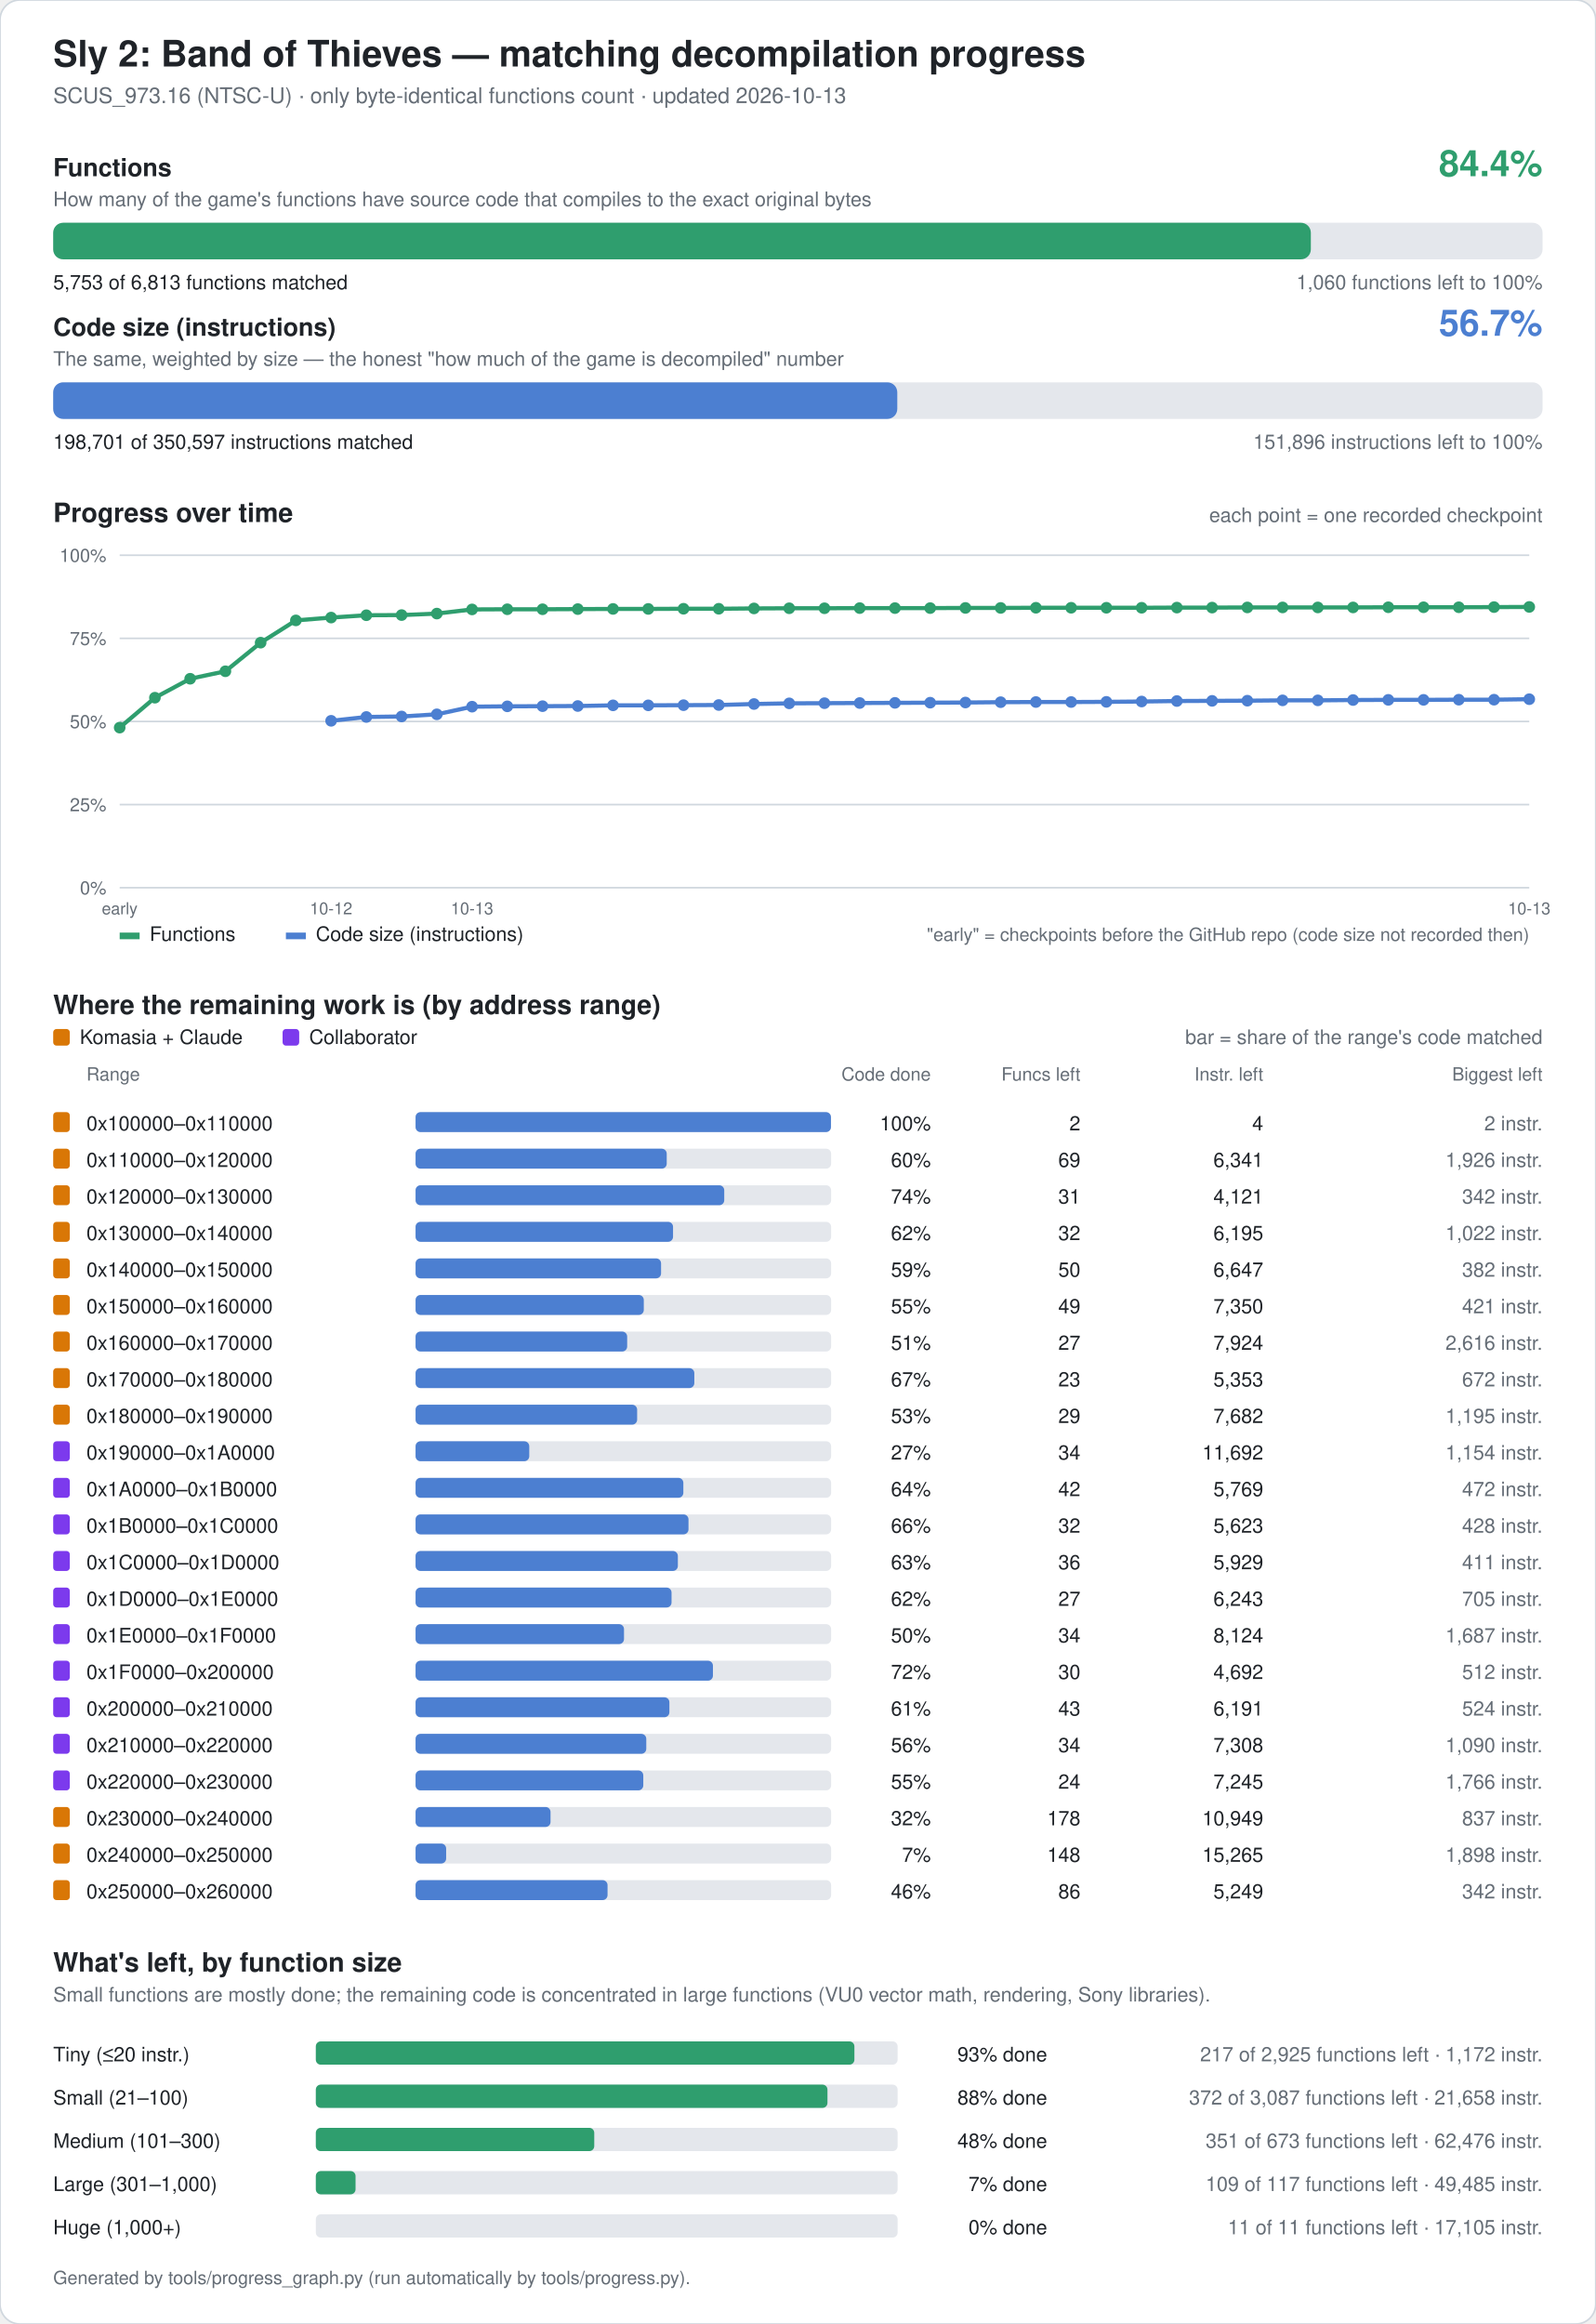
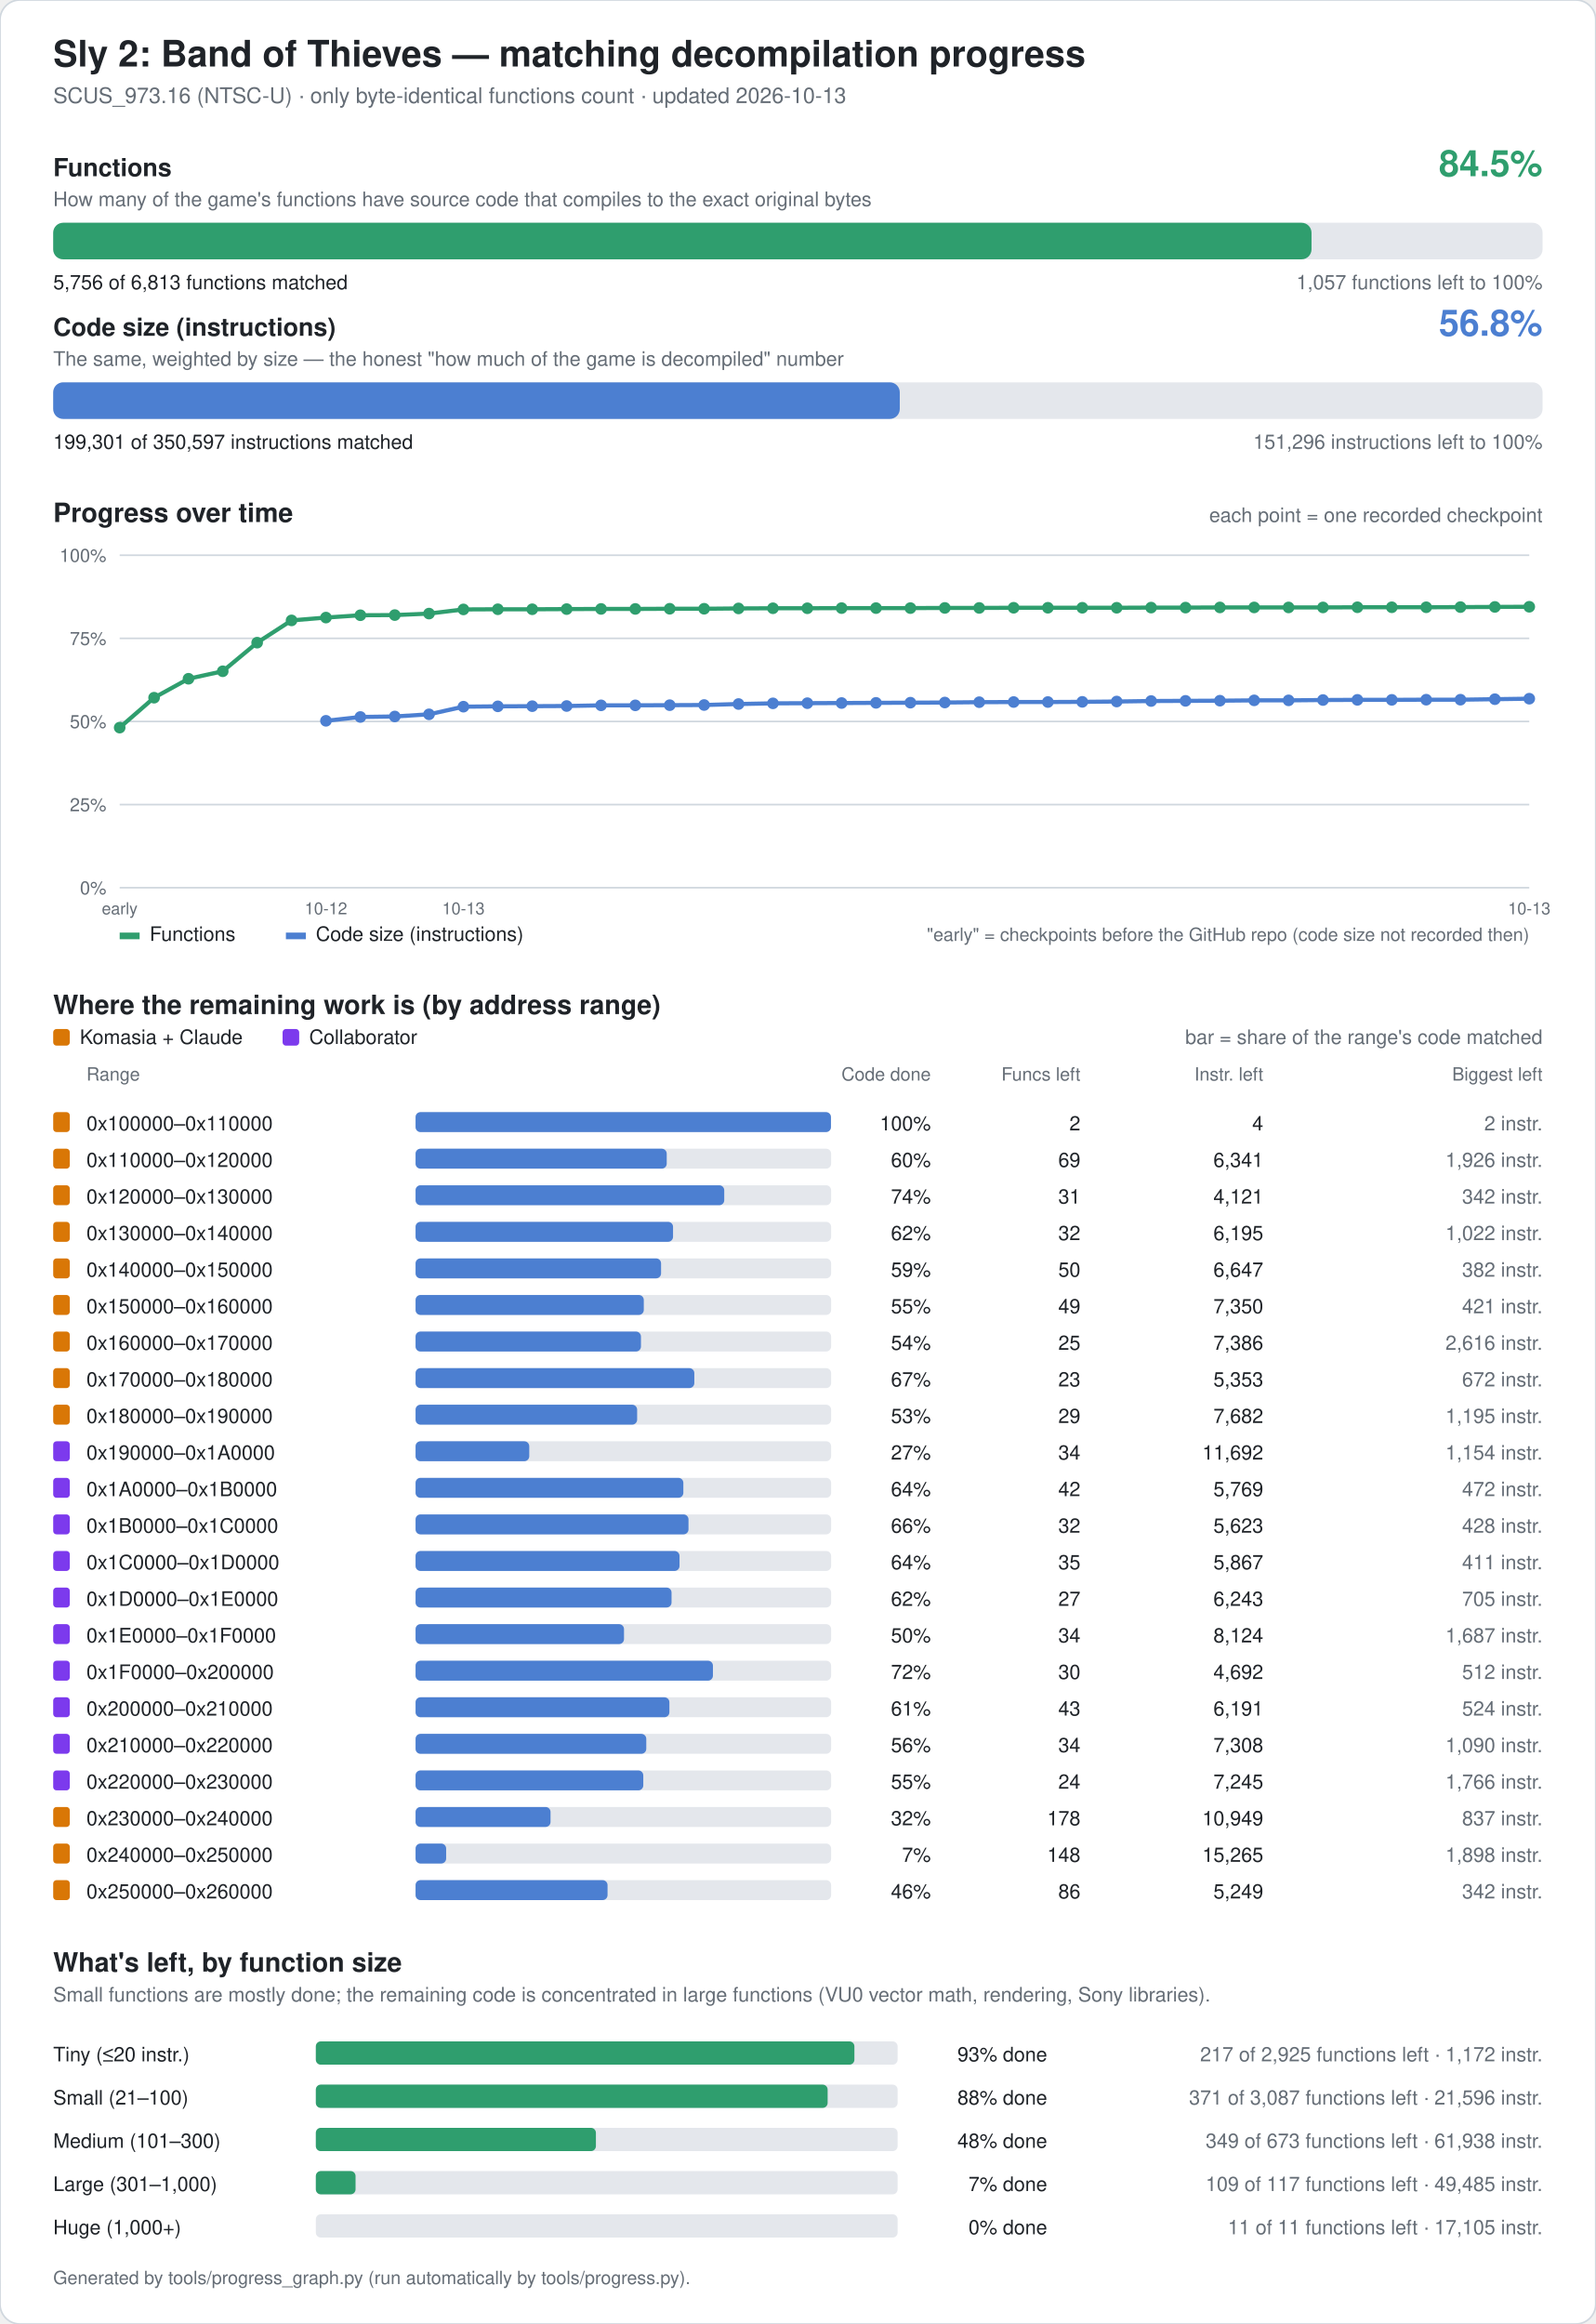
<svg xmlns="http://www.w3.org/2000/svg" width="960" height="1398" viewBox="0 0 960 1398" font-family="-apple-system,BlinkMacSystemFont,Segoe UI,Helvetica,Arial,sans-serif">
  <rect width="960" height="1398" rx="12" fill="#ffffff" stroke="#d0d7de" />
  <text x="32.0" y="40.0" font-size="22" fill="#1f2328" text-anchor="start" font-weight="bold">Sly 2: Band of Thieves — matching decompilation progress</text>
  <text x="32.0" y="62.0" font-size="13" fill="#656d76" text-anchor="start" font-weight="normal">SCUS_973.16 (NTSC-U) · only byte-identical functions count · updated 2026-10-13</text>
  <text x="32.0" y="106.0" font-size="15" fill="#1f2328" text-anchor="start" font-weight="bold">Functions</text>
-   <text x="928.0" y="106.0" font-size="22" fill="#2f9e6e" text-anchor="end" font-weight="bold">84.4%</text>
+   <text x="928.0" y="106.0" font-size="22" fill="#2f9e6e" text-anchor="end" font-weight="bold">84.5%</text>
  <text x="32.0" y="124.0" font-size="12" fill="#656d76" text-anchor="start" font-weight="normal">How many of the game's functions have source code that compiles to the exact original bytes</text>
  <rect x="32" y="134" width="896" height="22" rx="6" fill="#e4e7ec" />
-   <rect x="32" y="134" width="756.6" height="22" rx="6" fill="#2f9e6e" />
-   <text x="32.0" y="174.0" font-size="12" fill="#1f2328" text-anchor="start" font-weight="normal">5,753 of 6,813 functions matched</text>
-   <text x="928.0" y="174.0" font-size="12" fill="#656d76" text-anchor="end" font-weight="normal">1,060 functions left to 100%</text>
+   <rect x="32" y="134" width="757.0" height="22" rx="6" fill="#2f9e6e" />
+   <text x="32.0" y="174.0" font-size="12" fill="#1f2328" text-anchor="start" font-weight="normal">5,756 of 6,813 functions matched</text>
+   <text x="928.0" y="174.0" font-size="12" fill="#656d76" text-anchor="end" font-weight="normal">1,057 functions left to 100%</text>
  <text x="32.0" y="202.0" font-size="15" fill="#1f2328" text-anchor="start" font-weight="bold">Code size (instructions)</text>
-   <text x="928.0" y="202.0" font-size="22" fill="#4c7fd1" text-anchor="end" font-weight="bold">56.7%</text>
+   <text x="928.0" y="202.0" font-size="22" fill="#4c7fd1" text-anchor="end" font-weight="bold">56.8%</text>
  <text x="32.0" y="220.0" font-size="12" fill="#656d76" text-anchor="start" font-weight="normal">The same, weighted by size — the honest "how much of the game is decompiled" number</text>
  <rect x="32" y="230" width="896" height="22" rx="6" fill="#e4e7ec" />
-   <rect x="32" y="230" width="507.8" height="22" rx="6" fill="#4c7fd1" />
-   <text x="32.0" y="270.0" font-size="12" fill="#1f2328" text-anchor="start" font-weight="normal">198,701 of 350,597 instructions matched</text>
-   <text x="928.0" y="270.0" font-size="12" fill="#656d76" text-anchor="end" font-weight="normal">151,896 instructions left to 100%</text>
+   <rect x="32" y="230" width="509.3" height="22" rx="6" fill="#4c7fd1" />
+   <text x="32.0" y="270.0" font-size="12" fill="#1f2328" text-anchor="start" font-weight="normal">199,301 of 350,597 instructions matched</text>
+   <text x="928.0" y="270.0" font-size="12" fill="#656d76" text-anchor="end" font-weight="normal">151,296 instructions left to 100%</text>
  <text x="32.0" y="314.0" font-size="16" fill="#1f2328" text-anchor="start" font-weight="bold">Progress over time</text>
  <text x="928.0" y="314.0" font-size="12" fill="#656d76" text-anchor="end" font-weight="normal">each point = one recorded checkpoint</text>
  <line x1="72" y1="534.0" x2="920" y2="534.0" stroke="#d0d7de" stroke-width="1" />
  <text x="64.0" y="538.0" font-size="11" fill="#656d76" text-anchor="end" font-weight="normal">0%</text>
  <line x1="72" y1="484.0" x2="920" y2="484.0" stroke="#d0d7de" stroke-width="1" />
  <text x="64.0" y="488.0" font-size="11" fill="#656d76" text-anchor="end" font-weight="normal">25%</text>
  <line x1="72" y1="434.0" x2="920" y2="434.0" stroke="#d0d7de" stroke-width="1" />
  <text x="64.0" y="438.0" font-size="11" fill="#656d76" text-anchor="end" font-weight="normal">50%</text>
  <line x1="72" y1="384.0" x2="920" y2="384.0" stroke="#d0d7de" stroke-width="1" />
  <text x="64.0" y="388.0" font-size="11" fill="#656d76" text-anchor="end" font-weight="normal">75%</text>
  <line x1="72" y1="334.0" x2="920" y2="334.0" stroke="#d0d7de" stroke-width="1" />
  <text x="64.0" y="338.0" font-size="11" fill="#656d76" text-anchor="end" font-weight="normal">100%</text>
-   <polyline fill="none" stroke="#2f9e6e" stroke-width="2.5" stroke-linejoin="round" points="72.0,437.7 93.2,419.7 114.4,408.3 135.6,403.8 156.8,386.6 178.0,373.2 199.2,371.5 220.4,370.1 241.6,370.0 262.8,369.1 284.0,366.6 305.2,366.5 326.4,366.5 347.6,366.4 368.8,366.3 390.0,366.3 411.2,366.2 432.4,366.2 453.6,366.0 474.8,365.9 496.0,365.9 517.2,365.8 538.4,365.8 559.6,365.8 580.8,365.7 602.0,365.7 623.2,365.6 644.4,365.6 665.6,365.6 686.8,365.6 708.0,365.5 729.2,365.5 750.4,365.4 771.6,365.4 792.8,365.4 814.0,365.4 835.2,365.3 856.4,365.3 877.6,365.3 898.8,365.2 920.0,365.1" />
+   <polyline fill="none" stroke="#2f9e6e" stroke-width="2.5" stroke-linejoin="round" points="72.0,437.7 92.7,419.7 113.4,408.3 134.0,403.8 154.7,386.6 175.4,373.2 196.1,371.5 216.8,370.1 237.5,370.0 258.1,369.1 278.8,366.6 299.5,366.5 320.2,366.5 340.9,366.4 361.6,366.3 382.2,366.3 402.9,366.2 423.6,366.2 444.3,366.0 465.0,365.9 485.7,365.9 506.3,365.8 527.0,365.8 547.7,365.8 568.4,365.7 589.1,365.7 609.8,365.6 630.4,365.6 651.1,365.6 671.8,365.6 692.5,365.5 713.2,365.5 733.9,365.4 754.5,365.4 775.2,365.4 795.9,365.4 816.6,365.3 837.3,365.3 858.0,365.3 878.6,365.2 899.3,365.1 920.0,365.0" />
  <circle cx="72.0" cy="437.7" r="3.5" fill="#2f9e6e" />
-   <circle cx="93.2" cy="419.7" r="3.5" fill="#2f9e6e" />
-   <circle cx="114.4" cy="408.3" r="3.5" fill="#2f9e6e" />
-   <circle cx="135.6" cy="403.8" r="3.5" fill="#2f9e6e" />
-   <circle cx="156.8" cy="386.6" r="3.5" fill="#2f9e6e" />
-   <circle cx="178.0" cy="373.2" r="3.5" fill="#2f9e6e" />
-   <circle cx="199.2" cy="371.5" r="3.5" fill="#2f9e6e" />
-   <circle cx="220.4" cy="370.1" r="3.5" fill="#2f9e6e" />
-   <circle cx="241.6" cy="370.0" r="3.5" fill="#2f9e6e" />
-   <circle cx="262.8" cy="369.1" r="3.5" fill="#2f9e6e" />
-   <circle cx="284.0" cy="366.6" r="3.5" fill="#2f9e6e" />
-   <circle cx="305.2" cy="366.5" r="3.5" fill="#2f9e6e" />
-   <circle cx="326.4" cy="366.5" r="3.5" fill="#2f9e6e" />
-   <circle cx="347.6" cy="366.4" r="3.5" fill="#2f9e6e" />
-   <circle cx="368.8" cy="366.3" r="3.5" fill="#2f9e6e" />
-   <circle cx="390.0" cy="366.3" r="3.5" fill="#2f9e6e" />
-   <circle cx="411.2" cy="366.2" r="3.5" fill="#2f9e6e" />
-   <circle cx="432.4" cy="366.2" r="3.5" fill="#2f9e6e" />
-   <circle cx="453.6" cy="366.0" r="3.5" fill="#2f9e6e" />
-   <circle cx="474.8" cy="365.9" r="3.5" fill="#2f9e6e" />
-   <circle cx="496.0" cy="365.9" r="3.5" fill="#2f9e6e" />
-   <circle cx="517.2" cy="365.8" r="3.5" fill="#2f9e6e" />
-   <circle cx="538.4" cy="365.8" r="3.5" fill="#2f9e6e" />
-   <circle cx="559.6" cy="365.8" r="3.5" fill="#2f9e6e" />
-   <circle cx="580.8" cy="365.7" r="3.5" fill="#2f9e6e" />
-   <circle cx="602.0" cy="365.7" r="3.5" fill="#2f9e6e" />
-   <circle cx="623.2" cy="365.6" r="3.5" fill="#2f9e6e" />
-   <circle cx="644.4" cy="365.6" r="3.5" fill="#2f9e6e" />
-   <circle cx="665.6" cy="365.6" r="3.5" fill="#2f9e6e" />
-   <circle cx="686.8" cy="365.6" r="3.5" fill="#2f9e6e" />
-   <circle cx="708.0" cy="365.5" r="3.5" fill="#2f9e6e" />
-   <circle cx="729.2" cy="365.5" r="3.5" fill="#2f9e6e" />
-   <circle cx="750.4" cy="365.4" r="3.5" fill="#2f9e6e" />
-   <circle cx="771.6" cy="365.4" r="3.5" fill="#2f9e6e" />
-   <circle cx="792.8" cy="365.4" r="3.5" fill="#2f9e6e" />
-   <circle cx="814.0" cy="365.4" r="3.5" fill="#2f9e6e" />
-   <circle cx="835.2" cy="365.3" r="3.5" fill="#2f9e6e" />
-   <circle cx="856.4" cy="365.3" r="3.5" fill="#2f9e6e" />
-   <circle cx="877.6" cy="365.3" r="3.5" fill="#2f9e6e" />
-   <circle cx="898.8" cy="365.2" r="3.5" fill="#2f9e6e" />
-   <circle cx="920.0" cy="365.1" r="3.5" fill="#2f9e6e" />
-   <polyline fill="none" stroke="#4c7fd1" stroke-width="2.5" stroke-linejoin="round" points="199.2,433.6 220.4,431.3 241.6,431.0 262.8,429.7 284.0,425.1 305.2,424.9 326.4,424.8 347.6,424.7 368.8,424.3 390.0,424.3 411.2,424.2 432.4,424.1 453.6,423.5 474.8,423.1 496.0,423.0 517.2,422.9 538.4,422.8 559.6,422.7 580.8,422.6 602.0,422.4 623.2,422.3 644.4,422.3 665.6,422.2 686.8,422.0 708.0,421.7 729.2,421.6 750.4,421.5 771.6,421.3 792.8,421.3 814.0,421.1 835.2,421.0 856.4,421.0 877.6,420.9 898.8,420.9 920.0,420.6" />
-   <circle cx="199.2" cy="433.6" r="3.5" fill="#4c7fd1" />
-   <circle cx="220.4" cy="431.3" r="3.5" fill="#4c7fd1" />
-   <circle cx="241.6" cy="431.0" r="3.5" fill="#4c7fd1" />
-   <circle cx="262.8" cy="429.7" r="3.5" fill="#4c7fd1" />
-   <circle cx="284.0" cy="425.1" r="3.5" fill="#4c7fd1" />
-   <circle cx="305.2" cy="424.9" r="3.5" fill="#4c7fd1" />
-   <circle cx="326.4" cy="424.8" r="3.5" fill="#4c7fd1" />
-   <circle cx="347.6" cy="424.7" r="3.5" fill="#4c7fd1" />
-   <circle cx="368.8" cy="424.3" r="3.5" fill="#4c7fd1" />
-   <circle cx="390.0" cy="424.3" r="3.5" fill="#4c7fd1" />
-   <circle cx="411.2" cy="424.2" r="3.5" fill="#4c7fd1" />
-   <circle cx="432.4" cy="424.1" r="3.5" fill="#4c7fd1" />
-   <circle cx="453.6" cy="423.5" r="3.5" fill="#4c7fd1" />
-   <circle cx="474.8" cy="423.1" r="3.5" fill="#4c7fd1" />
-   <circle cx="496.0" cy="423.0" r="3.5" fill="#4c7fd1" />
-   <circle cx="517.2" cy="422.9" r="3.5" fill="#4c7fd1" />
-   <circle cx="538.4" cy="422.8" r="3.5" fill="#4c7fd1" />
-   <circle cx="559.6" cy="422.7" r="3.5" fill="#4c7fd1" />
-   <circle cx="580.8" cy="422.6" r="3.5" fill="#4c7fd1" />
-   <circle cx="602.0" cy="422.4" r="3.5" fill="#4c7fd1" />
-   <circle cx="623.2" cy="422.3" r="3.5" fill="#4c7fd1" />
-   <circle cx="644.4" cy="422.3" r="3.5" fill="#4c7fd1" />
-   <circle cx="665.6" cy="422.2" r="3.5" fill="#4c7fd1" />
-   <circle cx="686.8" cy="422.0" r="3.5" fill="#4c7fd1" />
-   <circle cx="708.0" cy="421.7" r="3.5" fill="#4c7fd1" />
-   <circle cx="729.2" cy="421.6" r="3.5" fill="#4c7fd1" />
-   <circle cx="750.4" cy="421.5" r="3.5" fill="#4c7fd1" />
-   <circle cx="771.6" cy="421.3" r="3.5" fill="#4c7fd1" />
-   <circle cx="792.8" cy="421.3" r="3.5" fill="#4c7fd1" />
-   <circle cx="814.0" cy="421.1" r="3.5" fill="#4c7fd1" />
-   <circle cx="835.2" cy="421.0" r="3.5" fill="#4c7fd1" />
-   <circle cx="856.4" cy="421.0" r="3.5" fill="#4c7fd1" />
-   <circle cx="877.6" cy="420.9" r="3.5" fill="#4c7fd1" />
-   <circle cx="898.8" cy="420.9" r="3.5" fill="#4c7fd1" />
-   <circle cx="920.0" cy="420.6" r="3.5" fill="#4c7fd1" />
+   <circle cx="92.7" cy="419.7" r="3.5" fill="#2f9e6e" />
+   <circle cx="113.4" cy="408.3" r="3.5" fill="#2f9e6e" />
+   <circle cx="134.0" cy="403.8" r="3.5" fill="#2f9e6e" />
+   <circle cx="154.7" cy="386.6" r="3.5" fill="#2f9e6e" />
+   <circle cx="175.4" cy="373.2" r="3.5" fill="#2f9e6e" />
+   <circle cx="196.1" cy="371.5" r="3.5" fill="#2f9e6e" />
+   <circle cx="216.8" cy="370.1" r="3.5" fill="#2f9e6e" />
+   <circle cx="237.5" cy="370.0" r="3.5" fill="#2f9e6e" />
+   <circle cx="258.1" cy="369.1" r="3.5" fill="#2f9e6e" />
+   <circle cx="278.8" cy="366.6" r="3.5" fill="#2f9e6e" />
+   <circle cx="299.5" cy="366.5" r="3.5" fill="#2f9e6e" />
+   <circle cx="320.2" cy="366.5" r="3.5" fill="#2f9e6e" />
+   <circle cx="340.9" cy="366.4" r="3.5" fill="#2f9e6e" />
+   <circle cx="361.6" cy="366.3" r="3.5" fill="#2f9e6e" />
+   <circle cx="382.2" cy="366.3" r="3.5" fill="#2f9e6e" />
+   <circle cx="402.9" cy="366.2" r="3.5" fill="#2f9e6e" />
+   <circle cx="423.6" cy="366.2" r="3.5" fill="#2f9e6e" />
+   <circle cx="444.3" cy="366.0" r="3.5" fill="#2f9e6e" />
+   <circle cx="465.0" cy="365.9" r="3.5" fill="#2f9e6e" />
+   <circle cx="485.7" cy="365.9" r="3.5" fill="#2f9e6e" />
+   <circle cx="506.3" cy="365.8" r="3.5" fill="#2f9e6e" />
+   <circle cx="527.0" cy="365.8" r="3.5" fill="#2f9e6e" />
+   <circle cx="547.7" cy="365.8" r="3.5" fill="#2f9e6e" />
+   <circle cx="568.4" cy="365.7" r="3.5" fill="#2f9e6e" />
+   <circle cx="589.1" cy="365.7" r="3.5" fill="#2f9e6e" />
+   <circle cx="609.8" cy="365.6" r="3.5" fill="#2f9e6e" />
+   <circle cx="630.4" cy="365.6" r="3.5" fill="#2f9e6e" />
+   <circle cx="651.1" cy="365.6" r="3.5" fill="#2f9e6e" />
+   <circle cx="671.8" cy="365.6" r="3.5" fill="#2f9e6e" />
+   <circle cx="692.5" cy="365.5" r="3.5" fill="#2f9e6e" />
+   <circle cx="713.2" cy="365.5" r="3.5" fill="#2f9e6e" />
+   <circle cx="733.9" cy="365.4" r="3.5" fill="#2f9e6e" />
+   <circle cx="754.5" cy="365.4" r="3.5" fill="#2f9e6e" />
+   <circle cx="775.2" cy="365.4" r="3.5" fill="#2f9e6e" />
+   <circle cx="795.9" cy="365.4" r="3.5" fill="#2f9e6e" />
+   <circle cx="816.6" cy="365.3" r="3.5" fill="#2f9e6e" />
+   <circle cx="837.3" cy="365.3" r="3.5" fill="#2f9e6e" />
+   <circle cx="858.0" cy="365.3" r="3.5" fill="#2f9e6e" />
+   <circle cx="878.6" cy="365.2" r="3.5" fill="#2f9e6e" />
+   <circle cx="899.3" cy="365.1" r="3.5" fill="#2f9e6e" />
+   <circle cx="920.0" cy="365.0" r="3.5" fill="#2f9e6e" />
+   <polyline fill="none" stroke="#4c7fd1" stroke-width="2.5" stroke-linejoin="round" points="196.1,433.6 216.8,431.3 237.5,431.0 258.1,429.7 278.8,425.1 299.5,424.9 320.2,424.8 340.9,424.7 361.6,424.3 382.2,424.3 402.9,424.2 423.6,424.1 444.3,423.5 465.0,423.1 485.7,423.0 506.3,422.9 527.0,422.8 547.7,422.7 568.4,422.6 589.1,422.4 609.8,422.3 630.4,422.3 651.1,422.2 671.8,422.0 692.5,421.7 713.2,421.6 733.9,421.5 754.5,421.3 775.2,421.3 795.9,421.1 816.6,421.0 837.3,421.0 858.0,420.9 878.6,420.9 899.3,420.6 920.0,420.3" />
+   <circle cx="196.1" cy="433.6" r="3.5" fill="#4c7fd1" />
+   <circle cx="216.8" cy="431.3" r="3.5" fill="#4c7fd1" />
+   <circle cx="237.5" cy="431.0" r="3.5" fill="#4c7fd1" />
+   <circle cx="258.1" cy="429.7" r="3.5" fill="#4c7fd1" />
+   <circle cx="278.8" cy="425.1" r="3.5" fill="#4c7fd1" />
+   <circle cx="299.5" cy="424.9" r="3.5" fill="#4c7fd1" />
+   <circle cx="320.2" cy="424.8" r="3.5" fill="#4c7fd1" />
+   <circle cx="340.9" cy="424.7" r="3.5" fill="#4c7fd1" />
+   <circle cx="361.6" cy="424.3" r="3.5" fill="#4c7fd1" />
+   <circle cx="382.2" cy="424.3" r="3.5" fill="#4c7fd1" />
+   <circle cx="402.9" cy="424.2" r="3.5" fill="#4c7fd1" />
+   <circle cx="423.6" cy="424.1" r="3.5" fill="#4c7fd1" />
+   <circle cx="444.3" cy="423.5" r="3.5" fill="#4c7fd1" />
+   <circle cx="465.0" cy="423.1" r="3.5" fill="#4c7fd1" />
+   <circle cx="485.7" cy="423.0" r="3.5" fill="#4c7fd1" />
+   <circle cx="506.3" cy="422.9" r="3.5" fill="#4c7fd1" />
+   <circle cx="527.0" cy="422.8" r="3.5" fill="#4c7fd1" />
+   <circle cx="547.7" cy="422.7" r="3.5" fill="#4c7fd1" />
+   <circle cx="568.4" cy="422.6" r="3.5" fill="#4c7fd1" />
+   <circle cx="589.1" cy="422.4" r="3.5" fill="#4c7fd1" />
+   <circle cx="609.8" cy="422.3" r="3.5" fill="#4c7fd1" />
+   <circle cx="630.4" cy="422.3" r="3.5" fill="#4c7fd1" />
+   <circle cx="651.1" cy="422.2" r="3.5" fill="#4c7fd1" />
+   <circle cx="671.8" cy="422.0" r="3.5" fill="#4c7fd1" />
+   <circle cx="692.5" cy="421.7" r="3.5" fill="#4c7fd1" />
+   <circle cx="713.2" cy="421.6" r="3.5" fill="#4c7fd1" />
+   <circle cx="733.9" cy="421.5" r="3.5" fill="#4c7fd1" />
+   <circle cx="754.5" cy="421.3" r="3.5" fill="#4c7fd1" />
+   <circle cx="775.2" cy="421.3" r="3.5" fill="#4c7fd1" />
+   <circle cx="795.9" cy="421.1" r="3.5" fill="#4c7fd1" />
+   <circle cx="816.6" cy="421.0" r="3.5" fill="#4c7fd1" />
+   <circle cx="837.3" cy="421.0" r="3.5" fill="#4c7fd1" />
+   <circle cx="858.0" cy="420.9" r="3.5" fill="#4c7fd1" />
+   <circle cx="878.6" cy="420.9" r="3.5" fill="#4c7fd1" />
+   <circle cx="899.3" cy="420.6" r="3.5" fill="#4c7fd1" />
+   <circle cx="920.0" cy="420.3" r="3.5" fill="#4c7fd1" />
  <text x="72.0" y="550.0" font-size="10" fill="#656d76" text-anchor="middle" font-weight="normal">early</text>
-   <text x="199.2" y="550.0" font-size="10" fill="#656d76" text-anchor="middle" font-weight="normal">10-12</text>
-   <text x="284.0" y="550.0" font-size="10" fill="#656d76" text-anchor="middle" font-weight="normal">10-13</text>
+   <text x="196.1" y="550.0" font-size="10" fill="#656d76" text-anchor="middle" font-weight="normal">10-12</text>
+   <text x="278.8" y="550.0" font-size="10" fill="#656d76" text-anchor="middle" font-weight="normal">10-13</text>
  <text x="920.0" y="550.0" font-size="10" fill="#656d76" text-anchor="middle" font-weight="normal">10-13</text>
  <rect x="72" y="561" width="12" height="4" fill="#2f9e6e" />
  <text x="90.0" y="566.0" font-size="12" fill="#1f2328" text-anchor="start" font-weight="normal">Functions</text>
  <rect x="172" y="561" width="12" height="4" fill="#4c7fd1" />
  <text x="190.0" y="566.0" font-size="12" fill="#1f2328" text-anchor="start" font-weight="normal">Code size (instructions)</text>
  <text x="920.0" y="566.0" font-size="11" fill="#656d76" text-anchor="end" font-weight="normal">"early" = checkpoints before the GitHub repo (code size not recorded then)</text>
  <text x="32.0" y="610.0" font-size="16" fill="#1f2328" text-anchor="start" font-weight="bold">Where the remaining work is (by address range)</text>
  <rect x="32" y="619" width="10" height="10" rx="2" fill="#d97706" />
  <text x="48.0" y="628.0" font-size="12" fill="#1f2328" text-anchor="start" font-weight="normal">Komasia + Claude</text>
  <rect x="170" y="619" width="10" height="10" rx="2" fill="#7c3aed" />
  <text x="186.0" y="628.0" font-size="12" fill="#1f2328" text-anchor="start" font-weight="normal">Collaborator</text>
  <text x="928.0" y="628.0" font-size="12" fill="#656d76" text-anchor="end" font-weight="normal">bar = share of the range's code matched</text>
  <text x="52.0" y="650.0" font-size="11" fill="#656d76" text-anchor="start" font-weight="normal">Range</text>
  <text x="560.0" y="650.0" font-size="11" fill="#656d76" text-anchor="end" font-weight="normal">Code done</text>
  <text x="650.0" y="650.0" font-size="11" fill="#656d76" text-anchor="end" font-weight="normal">Funcs left</text>
  <text x="760.0" y="650.0" font-size="11" fill="#656d76" text-anchor="end" font-weight="normal">Instr. left</text>
  <text x="928.0" y="650.0" font-size="11" fill="#656d76" text-anchor="end" font-weight="normal">Biggest left</text>
  <rect x="32" y="669" width="10" height="12" rx="2" fill="#d97706" />
  <text x="52.0" y="680.0" font-size="12" fill="#1f2328" text-anchor="start" font-weight="normal">0x100000–0x110000</text>
  <rect x="250" y="669" width="250" height="12" rx="3" fill="#e4e7ec" />
  <rect x="250" y="669" width="249.9" height="12" rx="3" fill="#4c7fd1" />
  <text x="560.0" y="680.0" font-size="12" fill="#1f2328" text-anchor="end" font-weight="normal">100%</text>
  <text x="650.0" y="680.0" font-size="12" fill="#1f2328" text-anchor="end" font-weight="normal">2</text>
  <text x="760.0" y="680.0" font-size="12" fill="#1f2328" text-anchor="end" font-weight="normal">4</text>
  <text x="928.0" y="680.0" font-size="12" fill="#656d76" text-anchor="end" font-weight="normal">2 instr.</text>
  <rect x="32" y="691" width="10" height="12" rx="2" fill="#d97706" />
  <text x="52.0" y="702.0" font-size="12" fill="#1f2328" text-anchor="start" font-weight="normal">0x110000–0x120000</text>
  <rect x="250" y="691" width="250" height="12" rx="3" fill="#e4e7ec" />
  <rect x="250" y="691" width="151.1" height="12" rx="3" fill="#4c7fd1" />
  <text x="560.0" y="702.0" font-size="12" fill="#1f2328" text-anchor="end" font-weight="normal">60%</text>
  <text x="650.0" y="702.0" font-size="12" fill="#1f2328" text-anchor="end" font-weight="normal">69</text>
  <text x="760.0" y="702.0" font-size="12" fill="#1f2328" text-anchor="end" font-weight="normal">6,341</text>
  <text x="928.0" y="702.0" font-size="12" fill="#656d76" text-anchor="end" font-weight="normal">1,926 instr.</text>
  <rect x="32" y="713" width="10" height="12" rx="2" fill="#d97706" />
  <text x="52.0" y="724.0" font-size="12" fill="#1f2328" text-anchor="start" font-weight="normal">0x120000–0x130000</text>
  <rect x="250" y="713" width="250" height="12" rx="3" fill="#e4e7ec" />
  <rect x="250" y="713" width="185.7" height="12" rx="3" fill="#4c7fd1" />
  <text x="560.0" y="724.0" font-size="12" fill="#1f2328" text-anchor="end" font-weight="normal">74%</text>
  <text x="650.0" y="724.0" font-size="12" fill="#1f2328" text-anchor="end" font-weight="normal">31</text>
  <text x="760.0" y="724.0" font-size="12" fill="#1f2328" text-anchor="end" font-weight="normal">4,121</text>
  <text x="928.0" y="724.0" font-size="12" fill="#656d76" text-anchor="end" font-weight="normal">342 instr.</text>
  <rect x="32" y="735" width="10" height="12" rx="2" fill="#d97706" />
  <text x="52.0" y="746.0" font-size="12" fill="#1f2328" text-anchor="start" font-weight="normal">0x130000–0x140000</text>
  <rect x="250" y="735" width="250" height="12" rx="3" fill="#e4e7ec" />
  <rect x="250" y="735" width="154.9" height="12" rx="3" fill="#4c7fd1" />
  <text x="560.0" y="746.0" font-size="12" fill="#1f2328" text-anchor="end" font-weight="normal">62%</text>
  <text x="650.0" y="746.0" font-size="12" fill="#1f2328" text-anchor="end" font-weight="normal">32</text>
  <text x="760.0" y="746.0" font-size="12" fill="#1f2328" text-anchor="end" font-weight="normal">6,195</text>
  <text x="928.0" y="746.0" font-size="12" fill="#656d76" text-anchor="end" font-weight="normal">1,022 instr.</text>
  <rect x="32" y="757" width="10" height="12" rx="2" fill="#d97706" />
  <text x="52.0" y="768.0" font-size="12" fill="#1f2328" text-anchor="start" font-weight="normal">0x140000–0x150000</text>
  <rect x="250" y="757" width="250" height="12" rx="3" fill="#e4e7ec" />
  <rect x="250" y="757" width="147.7" height="12" rx="3" fill="#4c7fd1" />
  <text x="560.0" y="768.0" font-size="12" fill="#1f2328" text-anchor="end" font-weight="normal">59%</text>
  <text x="650.0" y="768.0" font-size="12" fill="#1f2328" text-anchor="end" font-weight="normal">50</text>
  <text x="760.0" y="768.0" font-size="12" fill="#1f2328" text-anchor="end" font-weight="normal">6,647</text>
  <text x="928.0" y="768.0" font-size="12" fill="#656d76" text-anchor="end" font-weight="normal">382 instr.</text>
  <rect x="32" y="779" width="10" height="12" rx="2" fill="#d97706" />
  <text x="52.0" y="790.0" font-size="12" fill="#1f2328" text-anchor="start" font-weight="normal">0x150000–0x160000</text>
  <rect x="250" y="779" width="250" height="12" rx="3" fill="#e4e7ec" />
  <rect x="250" y="779" width="137.3" height="12" rx="3" fill="#4c7fd1" />
  <text x="560.0" y="790.0" font-size="12" fill="#1f2328" text-anchor="end" font-weight="normal">55%</text>
  <text x="650.0" y="790.0" font-size="12" fill="#1f2328" text-anchor="end" font-weight="normal">49</text>
  <text x="760.0" y="790.0" font-size="12" fill="#1f2328" text-anchor="end" font-weight="normal">7,350</text>
  <text x="928.0" y="790.0" font-size="12" fill="#656d76" text-anchor="end" font-weight="normal">421 instr.</text>
  <rect x="32" y="801" width="10" height="12" rx="2" fill="#d97706" />
  <text x="52.0" y="812.0" font-size="12" fill="#1f2328" text-anchor="start" font-weight="normal">0x160000–0x170000</text>
  <rect x="250" y="801" width="250" height="12" rx="3" fill="#e4e7ec" />
-   <rect x="250" y="801" width="127.3" height="12" rx="3" fill="#4c7fd1" />
-   <text x="560.0" y="812.0" font-size="12" fill="#1f2328" text-anchor="end" font-weight="normal">51%</text>
-   <text x="650.0" y="812.0" font-size="12" fill="#1f2328" text-anchor="end" font-weight="normal">27</text>
-   <text x="760.0" y="812.0" font-size="12" fill="#1f2328" text-anchor="end" font-weight="normal">7,924</text>
+   <rect x="250" y="801" width="135.6" height="12" rx="3" fill="#4c7fd1" />
+   <text x="560.0" y="812.0" font-size="12" fill="#1f2328" text-anchor="end" font-weight="normal">54%</text>
+   <text x="650.0" y="812.0" font-size="12" fill="#1f2328" text-anchor="end" font-weight="normal">25</text>
+   <text x="760.0" y="812.0" font-size="12" fill="#1f2328" text-anchor="end" font-weight="normal">7,386</text>
  <text x="928.0" y="812.0" font-size="12" fill="#656d76" text-anchor="end" font-weight="normal">2,616 instr.</text>
  <rect x="32" y="823" width="10" height="12" rx="2" fill="#d97706" />
  <text x="52.0" y="834.0" font-size="12" fill="#1f2328" text-anchor="start" font-weight="normal">0x170000–0x180000</text>
  <rect x="250" y="823" width="250" height="12" rx="3" fill="#e4e7ec" />
  <rect x="250" y="823" width="167.7" height="12" rx="3" fill="#4c7fd1" />
  <text x="560.0" y="834.0" font-size="12" fill="#1f2328" text-anchor="end" font-weight="normal">67%</text>
  <text x="650.0" y="834.0" font-size="12" fill="#1f2328" text-anchor="end" font-weight="normal">23</text>
  <text x="760.0" y="834.0" font-size="12" fill="#1f2328" text-anchor="end" font-weight="normal">5,353</text>
  <text x="928.0" y="834.0" font-size="12" fill="#656d76" text-anchor="end" font-weight="normal">672 instr.</text>
  <rect x="32" y="845" width="10" height="12" rx="2" fill="#d97706" />
  <text x="52.0" y="856.0" font-size="12" fill="#1f2328" text-anchor="start" font-weight="normal">0x180000–0x190000</text>
  <rect x="250" y="845" width="250" height="12" rx="3" fill="#e4e7ec" />
  <rect x="250" y="845" width="133.3" height="12" rx="3" fill="#4c7fd1" />
  <text x="560.0" y="856.0" font-size="12" fill="#1f2328" text-anchor="end" font-weight="normal">53%</text>
  <text x="650.0" y="856.0" font-size="12" fill="#1f2328" text-anchor="end" font-weight="normal">29</text>
  <text x="760.0" y="856.0" font-size="12" fill="#1f2328" text-anchor="end" font-weight="normal">7,682</text>
  <text x="928.0" y="856.0" font-size="12" fill="#656d76" text-anchor="end" font-weight="normal">1,195 instr.</text>
  <rect x="32" y="867" width="10" height="12" rx="2" fill="#7c3aed" />
  <text x="52.0" y="878.0" font-size="12" fill="#1f2328" text-anchor="start" font-weight="normal">0x190000–0x1A0000</text>
  <rect x="250" y="867" width="250" height="12" rx="3" fill="#e4e7ec" />
  <rect x="250" y="867" width="68.4" height="12" rx="3" fill="#4c7fd1" />
  <text x="560.0" y="878.0" font-size="12" fill="#1f2328" text-anchor="end" font-weight="normal">27%</text>
  <text x="650.0" y="878.0" font-size="12" fill="#1f2328" text-anchor="end" font-weight="normal">34</text>
  <text x="760.0" y="878.0" font-size="12" fill="#1f2328" text-anchor="end" font-weight="normal">11,692</text>
  <text x="928.0" y="878.0" font-size="12" fill="#656d76" text-anchor="end" font-weight="normal">1,154 instr.</text>
  <rect x="32" y="889" width="10" height="12" rx="2" fill="#7c3aed" />
  <text x="52.0" y="900.0" font-size="12" fill="#1f2328" text-anchor="start" font-weight="normal">0x1A0000–0x1B0000</text>
  <rect x="250" y="889" width="250" height="12" rx="3" fill="#e4e7ec" />
  <rect x="250" y="889" width="161.1" height="12" rx="3" fill="#4c7fd1" />
  <text x="560.0" y="900.0" font-size="12" fill="#1f2328" text-anchor="end" font-weight="normal">64%</text>
  <text x="650.0" y="900.0" font-size="12" fill="#1f2328" text-anchor="end" font-weight="normal">42</text>
  <text x="760.0" y="900.0" font-size="12" fill="#1f2328" text-anchor="end" font-weight="normal">5,769</text>
  <text x="928.0" y="900.0" font-size="12" fill="#656d76" text-anchor="end" font-weight="normal">472 instr.</text>
  <rect x="32" y="911" width="10" height="12" rx="2" fill="#7c3aed" />
  <text x="52.0" y="922.0" font-size="12" fill="#1f2328" text-anchor="start" font-weight="normal">0x1B0000–0x1C0000</text>
  <rect x="250" y="911" width="250" height="12" rx="3" fill="#e4e7ec" />
  <rect x="250" y="911" width="164.2" height="12" rx="3" fill="#4c7fd1" />
  <text x="560.0" y="922.0" font-size="12" fill="#1f2328" text-anchor="end" font-weight="normal">66%</text>
  <text x="650.0" y="922.0" font-size="12" fill="#1f2328" text-anchor="end" font-weight="normal">32</text>
  <text x="760.0" y="922.0" font-size="12" fill="#1f2328" text-anchor="end" font-weight="normal">5,623</text>
  <text x="928.0" y="922.0" font-size="12" fill="#656d76" text-anchor="end" font-weight="normal">428 instr.</text>
  <rect x="32" y="933" width="10" height="12" rx="2" fill="#7c3aed" />
  <text x="52.0" y="944.0" font-size="12" fill="#1f2328" text-anchor="start" font-weight="normal">0x1C0000–0x1D0000</text>
  <rect x="250" y="933" width="250" height="12" rx="3" fill="#e4e7ec" />
-   <rect x="250" y="933" width="157.8" height="12" rx="3" fill="#4c7fd1" />
-   <text x="560.0" y="944.0" font-size="12" fill="#1f2328" text-anchor="end" font-weight="normal">63%</text>
-   <text x="650.0" y="944.0" font-size="12" fill="#1f2328" text-anchor="end" font-weight="normal">36</text>
-   <text x="760.0" y="944.0" font-size="12" fill="#1f2328" text-anchor="end" font-weight="normal">5,929</text>
+   <rect x="250" y="933" width="158.8" height="12" rx="3" fill="#4c7fd1" />
+   <text x="560.0" y="944.0" font-size="12" fill="#1f2328" text-anchor="end" font-weight="normal">64%</text>
+   <text x="650.0" y="944.0" font-size="12" fill="#1f2328" text-anchor="end" font-weight="normal">35</text>
+   <text x="760.0" y="944.0" font-size="12" fill="#1f2328" text-anchor="end" font-weight="normal">5,867</text>
  <text x="928.0" y="944.0" font-size="12" fill="#656d76" text-anchor="end" font-weight="normal">411 instr.</text>
  <rect x="32" y="955" width="10" height="12" rx="2" fill="#7c3aed" />
  <text x="52.0" y="966.0" font-size="12" fill="#1f2328" text-anchor="start" font-weight="normal">0x1D0000–0x1E0000</text>
  <rect x="250" y="955" width="250" height="12" rx="3" fill="#e4e7ec" />
  <rect x="250" y="955" width="154.0" height="12" rx="3" fill="#4c7fd1" />
  <text x="560.0" y="966.0" font-size="12" fill="#1f2328" text-anchor="end" font-weight="normal">62%</text>
  <text x="650.0" y="966.0" font-size="12" fill="#1f2328" text-anchor="end" font-weight="normal">27</text>
  <text x="760.0" y="966.0" font-size="12" fill="#1f2328" text-anchor="end" font-weight="normal">6,243</text>
  <text x="928.0" y="966.0" font-size="12" fill="#656d76" text-anchor="end" font-weight="normal">705 instr.</text>
  <rect x="32" y="977" width="10" height="12" rx="2" fill="#7c3aed" />
  <text x="52.0" y="988.0" font-size="12" fill="#1f2328" text-anchor="start" font-weight="normal">0x1E0000–0x1F0000</text>
  <rect x="250" y="977" width="250" height="12" rx="3" fill="#e4e7ec" />
  <rect x="250" y="977" width="125.4" height="12" rx="3" fill="#4c7fd1" />
  <text x="560.0" y="988.0" font-size="12" fill="#1f2328" text-anchor="end" font-weight="normal">50%</text>
  <text x="650.0" y="988.0" font-size="12" fill="#1f2328" text-anchor="end" font-weight="normal">34</text>
  <text x="760.0" y="988.0" font-size="12" fill="#1f2328" text-anchor="end" font-weight="normal">8,124</text>
  <text x="928.0" y="988.0" font-size="12" fill="#656d76" text-anchor="end" font-weight="normal">1,687 instr.</text>
  <rect x="32" y="999" width="10" height="12" rx="2" fill="#7c3aed" />
  <text x="52.0" y="1010.0" font-size="12" fill="#1f2328" text-anchor="start" font-weight="normal">0x1F0000–0x200000</text>
  <rect x="250" y="999" width="250" height="12" rx="3" fill="#e4e7ec" />
  <rect x="250" y="999" width="178.9" height="12" rx="3" fill="#4c7fd1" />
  <text x="560.0" y="1010.0" font-size="12" fill="#1f2328" text-anchor="end" font-weight="normal">72%</text>
  <text x="650.0" y="1010.0" font-size="12" fill="#1f2328" text-anchor="end" font-weight="normal">30</text>
  <text x="760.0" y="1010.0" font-size="12" fill="#1f2328" text-anchor="end" font-weight="normal">4,692</text>
  <text x="928.0" y="1010.0" font-size="12" fill="#656d76" text-anchor="end" font-weight="normal">512 instr.</text>
  <rect x="32" y="1021" width="10" height="12" rx="2" fill="#7c3aed" />
  <text x="52.0" y="1032.0" font-size="12" fill="#1f2328" text-anchor="start" font-weight="normal">0x200000–0x210000</text>
  <rect x="250" y="1021" width="250" height="12" rx="3" fill="#e4e7ec" />
  <rect x="250" y="1021" width="152.7" height="12" rx="3" fill="#4c7fd1" />
  <text x="560.0" y="1032.0" font-size="12" fill="#1f2328" text-anchor="end" font-weight="normal">61%</text>
  <text x="650.0" y="1032.0" font-size="12" fill="#1f2328" text-anchor="end" font-weight="normal">43</text>
  <text x="760.0" y="1032.0" font-size="12" fill="#1f2328" text-anchor="end" font-weight="normal">6,191</text>
  <text x="928.0" y="1032.0" font-size="12" fill="#656d76" text-anchor="end" font-weight="normal">524 instr.</text>
  <rect x="32" y="1043" width="10" height="12" rx="2" fill="#7c3aed" />
  <text x="52.0" y="1054.0" font-size="12" fill="#1f2328" text-anchor="start" font-weight="normal">0x210000–0x220000</text>
  <rect x="250" y="1043" width="250" height="12" rx="3" fill="#e4e7ec" />
  <rect x="250" y="1043" width="138.8" height="12" rx="3" fill="#4c7fd1" />
  <text x="560.0" y="1054.0" font-size="12" fill="#1f2328" text-anchor="end" font-weight="normal">56%</text>
  <text x="650.0" y="1054.0" font-size="12" fill="#1f2328" text-anchor="end" font-weight="normal">34</text>
  <text x="760.0" y="1054.0" font-size="12" fill="#1f2328" text-anchor="end" font-weight="normal">7,308</text>
  <text x="928.0" y="1054.0" font-size="12" fill="#656d76" text-anchor="end" font-weight="normal">1,090 instr.</text>
  <rect x="32" y="1065" width="10" height="12" rx="2" fill="#7c3aed" />
  <text x="52.0" y="1076.0" font-size="12" fill="#1f2328" text-anchor="start" font-weight="normal">0x220000–0x230000</text>
  <rect x="250" y="1065" width="250" height="12" rx="3" fill="#e4e7ec" />
  <rect x="250" y="1065" width="137.0" height="12" rx="3" fill="#4c7fd1" />
  <text x="560.0" y="1076.0" font-size="12" fill="#1f2328" text-anchor="end" font-weight="normal">55%</text>
  <text x="650.0" y="1076.0" font-size="12" fill="#1f2328" text-anchor="end" font-weight="normal">24</text>
  <text x="760.0" y="1076.0" font-size="12" fill="#1f2328" text-anchor="end" font-weight="normal">7,245</text>
  <text x="928.0" y="1076.0" font-size="12" fill="#656d76" text-anchor="end" font-weight="normal">1,766 instr.</text>
  <rect x="32" y="1087" width="10" height="12" rx="2" fill="#d97706" />
  <text x="52.0" y="1098.0" font-size="12" fill="#1f2328" text-anchor="start" font-weight="normal">0x230000–0x240000</text>
  <rect x="250" y="1087" width="250" height="12" rx="3" fill="#e4e7ec" />
  <rect x="250" y="1087" width="81.2" height="12" rx="3" fill="#4c7fd1" />
  <text x="560.0" y="1098.0" font-size="12" fill="#1f2328" text-anchor="end" font-weight="normal">32%</text>
  <text x="650.0" y="1098.0" font-size="12" fill="#1f2328" text-anchor="end" font-weight="normal">178</text>
  <text x="760.0" y="1098.0" font-size="12" fill="#1f2328" text-anchor="end" font-weight="normal">10,949</text>
  <text x="928.0" y="1098.0" font-size="12" fill="#656d76" text-anchor="end" font-weight="normal">837 instr.</text>
  <rect x="32" y="1109" width="10" height="12" rx="2" fill="#d97706" />
  <text x="52.0" y="1120.0" font-size="12" fill="#1f2328" text-anchor="start" font-weight="normal">0x240000–0x250000</text>
  <rect x="250" y="1109" width="250" height="12" rx="3" fill="#e4e7ec" />
  <rect x="250" y="1109" width="18.4" height="12" rx="3" fill="#4c7fd1" />
  <text x="560.0" y="1120.0" font-size="12" fill="#1f2328" text-anchor="end" font-weight="normal">7%</text>
  <text x="650.0" y="1120.0" font-size="12" fill="#1f2328" text-anchor="end" font-weight="normal">148</text>
  <text x="760.0" y="1120.0" font-size="12" fill="#1f2328" text-anchor="end" font-weight="normal">15,265</text>
  <text x="928.0" y="1120.0" font-size="12" fill="#656d76" text-anchor="end" font-weight="normal">1,898 instr.</text>
  <rect x="32" y="1131" width="10" height="12" rx="2" fill="#d97706" />
  <text x="52.0" y="1142.0" font-size="12" fill="#1f2328" text-anchor="start" font-weight="normal">0x250000–0x260000</text>
  <rect x="250" y="1131" width="250" height="12" rx="3" fill="#e4e7ec" />
  <rect x="250" y="1131" width="115.5" height="12" rx="3" fill="#4c7fd1" />
  <text x="560.0" y="1142.0" font-size="12" fill="#1f2328" text-anchor="end" font-weight="normal">46%</text>
  <text x="650.0" y="1142.0" font-size="12" fill="#1f2328" text-anchor="end" font-weight="normal">86</text>
  <text x="760.0" y="1142.0" font-size="12" fill="#1f2328" text-anchor="end" font-weight="normal">5,249</text>
  <text x="928.0" y="1142.0" font-size="12" fill="#656d76" text-anchor="end" font-weight="normal">342 instr.</text>
  <text x="32.0" y="1186.0" font-size="16" fill="#1f2328" text-anchor="start" font-weight="bold">What's left, by function size</text>
  <text x="32.0" y="1204.0" font-size="12" fill="#656d76" text-anchor="start" font-weight="normal">Small functions are mostly done; the remaining code is concentrated in large functions (VU0 vector math, rendering, Sony libraries).</text>
  <text x="32.0" y="1240.0" font-size="12" fill="#1f2328" text-anchor="start" font-weight="normal">Tiny (≤20 instr.)</text>
  <rect x="190" y="1228" width="350" height="14" rx="3" fill="#e4e7ec" />
  <rect x="190" y="1228" width="324.0" height="14" rx="3" fill="#2f9e6e" />
  <text x="630.0" y="1240.0" font-size="12" fill="#1f2328" text-anchor="end" font-weight="normal">93% done</text>
  <text x="928.0" y="1240.0" font-size="12" fill="#656d76" text-anchor="end" font-weight="normal">217 of 2,925 functions left · 1,172 instr.</text>
  <text x="32.0" y="1266.0" font-size="12" fill="#1f2328" text-anchor="start" font-weight="normal">Small (21–100)</text>
  <rect x="190" y="1254" width="350" height="14" rx="3" fill="#e4e7ec" />
-   <rect x="190" y="1254" width="307.8" height="14" rx="3" fill="#2f9e6e" />
+   <rect x="190" y="1254" width="307.9" height="14" rx="3" fill="#2f9e6e" />
  <text x="630.0" y="1266.0" font-size="12" fill="#1f2328" text-anchor="end" font-weight="normal">88% done</text>
-   <text x="928.0" y="1266.0" font-size="12" fill="#656d76" text-anchor="end" font-weight="normal">372 of 3,087 functions left · 21,658 instr.</text>
+   <text x="928.0" y="1266.0" font-size="12" fill="#656d76" text-anchor="end" font-weight="normal">371 of 3,087 functions left · 21,596 instr.</text>
  <text x="32.0" y="1292.0" font-size="12" fill="#1f2328" text-anchor="start" font-weight="normal">Medium (101–300)</text>
  <rect x="190" y="1280" width="350" height="14" rx="3" fill="#e4e7ec" />
-   <rect x="190" y="1280" width="167.5" height="14" rx="3" fill="#2f9e6e" />
+   <rect x="190" y="1280" width="168.5" height="14" rx="3" fill="#2f9e6e" />
  <text x="630.0" y="1292.0" font-size="12" fill="#1f2328" text-anchor="end" font-weight="normal">48% done</text>
-   <text x="928.0" y="1292.0" font-size="12" fill="#656d76" text-anchor="end" font-weight="normal">351 of 673 functions left · 62,476 instr.</text>
+   <text x="928.0" y="1292.0" font-size="12" fill="#656d76" text-anchor="end" font-weight="normal">349 of 673 functions left · 61,938 instr.</text>
  <text x="32.0" y="1318.0" font-size="12" fill="#1f2328" text-anchor="start" font-weight="normal">Large (301–1,000)</text>
  <rect x="190" y="1306" width="350" height="14" rx="3" fill="#e4e7ec" />
  <rect x="190" y="1306" width="23.9" height="14" rx="3" fill="#2f9e6e" />
  <text x="630.0" y="1318.0" font-size="12" fill="#1f2328" text-anchor="end" font-weight="normal">7% done</text>
  <text x="928.0" y="1318.0" font-size="12" fill="#656d76" text-anchor="end" font-weight="normal">109 of 117 functions left · 49,485 instr.</text>
  <text x="32.0" y="1344.0" font-size="12" fill="#1f2328" text-anchor="start" font-weight="normal">Huge (1,000+)</text>
  <rect x="190" y="1332" width="350" height="14" rx="3" fill="#e4e7ec" />
  <rect x="190" y="1332" width="0.0" height="14" rx="3" fill="#2f9e6e" />
  <text x="630.0" y="1344.0" font-size="12" fill="#1f2328" text-anchor="end" font-weight="normal">0% done</text>
  <text x="928.0" y="1344.0" font-size="12" fill="#656d76" text-anchor="end" font-weight="normal">11 of 11 functions left · 17,105 instr.</text>
  <text x="32.0" y="1374.0" font-size="11" fill="#656d76" text-anchor="start" font-weight="normal">Generated by tools/progress_graph.py (run automatically by tools/progress.py).</text>
</svg>
